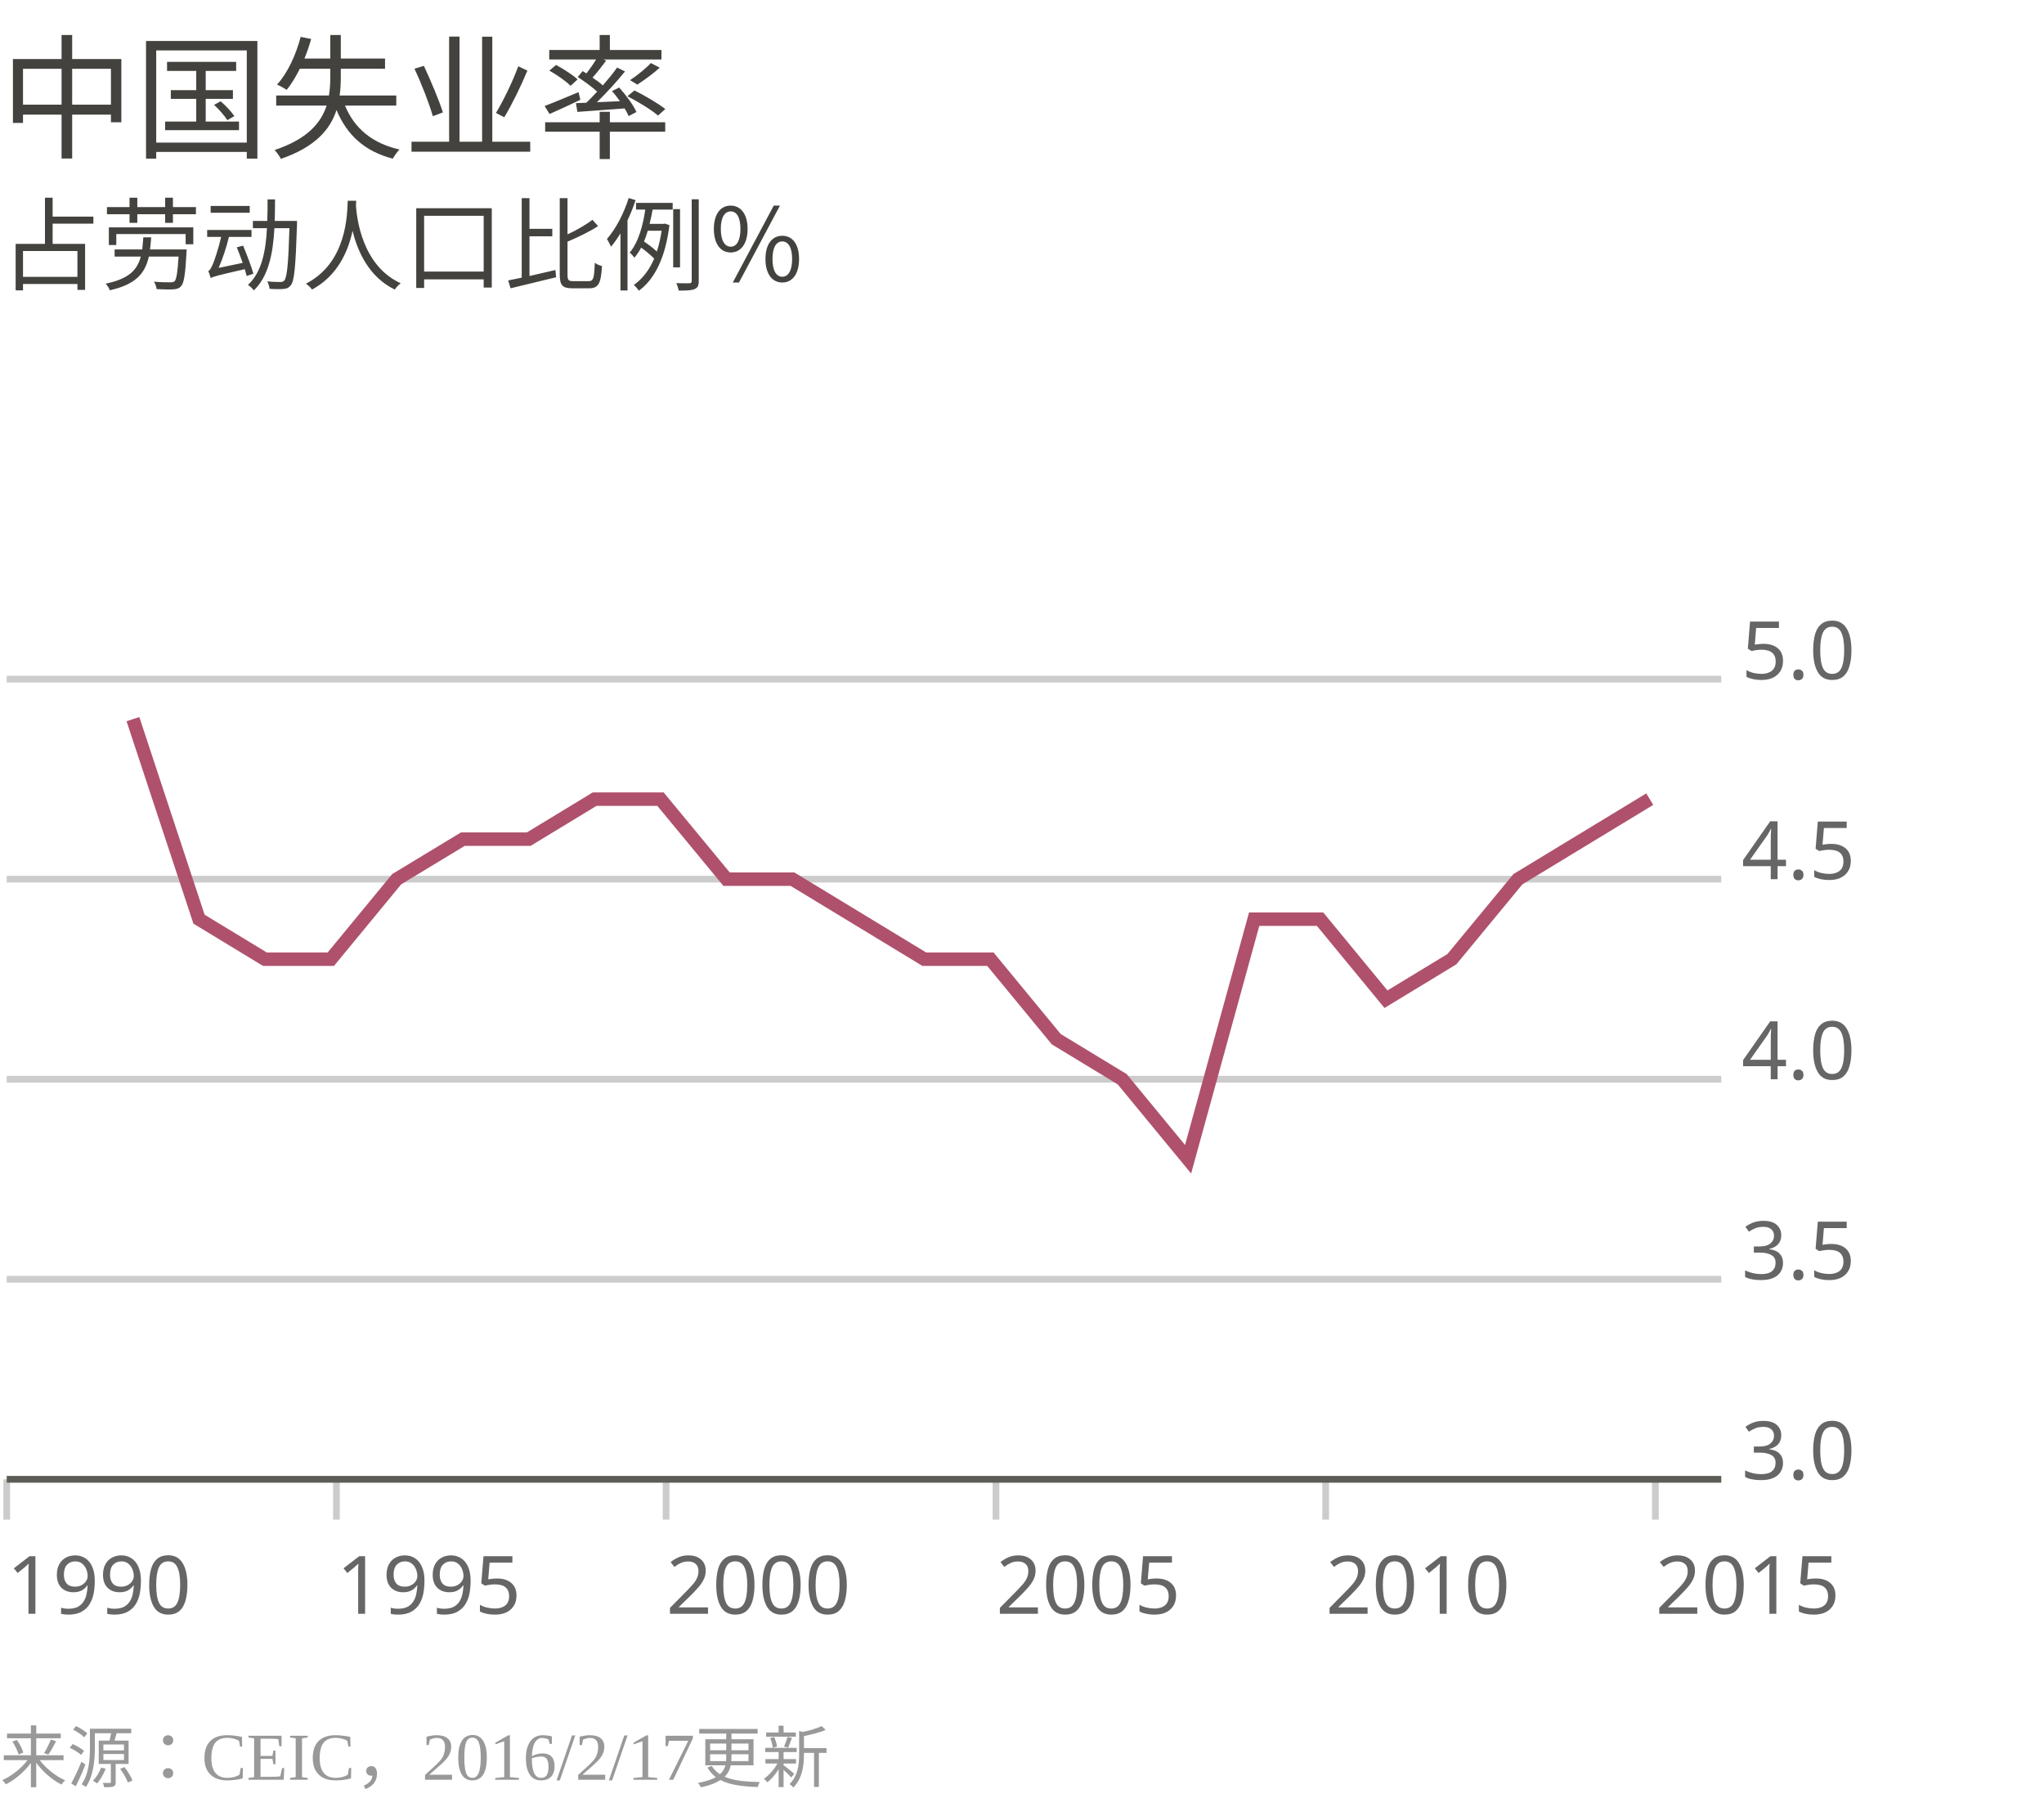
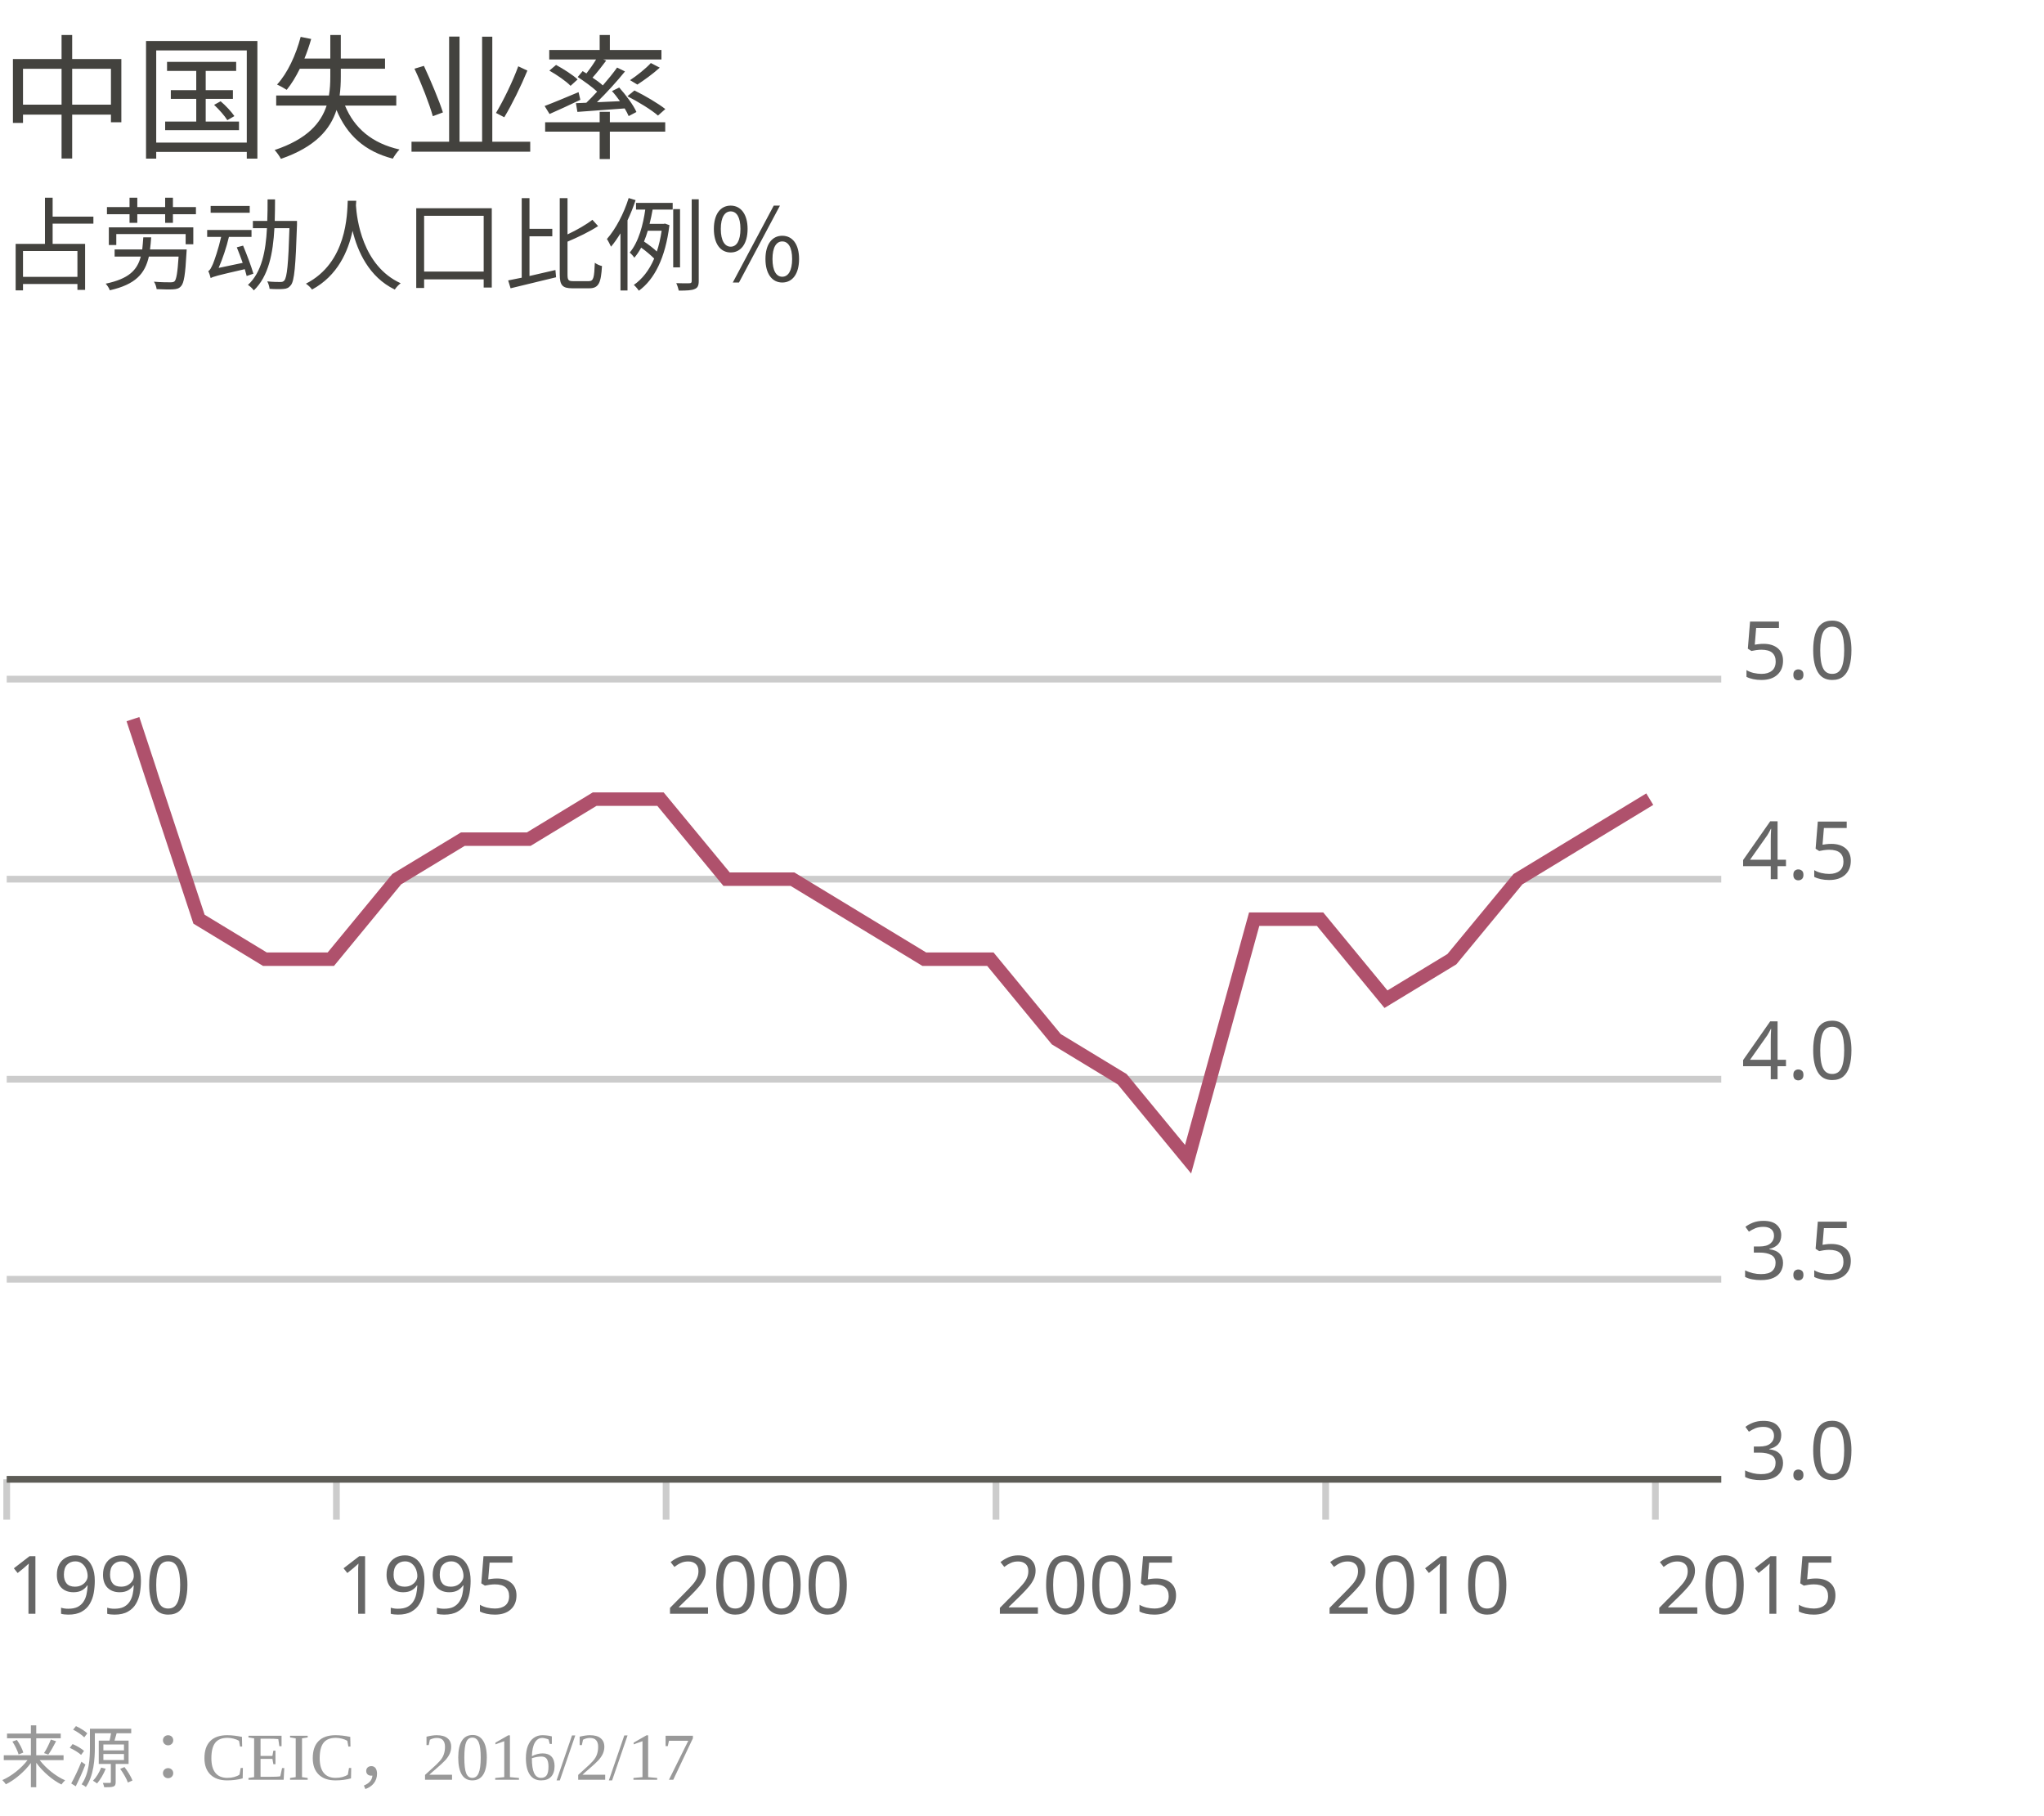
<svg xmlns="http://www.w3.org/2000/svg" viewBox="0 0 304 270">
  <text class="chart-title" fill="#43423e" font-size="20" y="22">中国失业率</text>
  <text class="chart-subtitle" fill="#43423e" font-size="15" y="42">占劳动人口比例％</text>
-   <text class="chart-source" font-size="10" fill-opacity="0.4" y="265">来源：CEIC，2016/2/17更新</text>
+   <text class="chart-source" font-size="10" fill-opacity="0.4" y="265">来源：CEIC，2016/2/17</text>
  <g transform="translate(1,100)">
    <g transform="translate(0,120)" class="x axis">
      <g class="tick" style="" transform="translate(0,0)">
        <line y2="6" x2="0" fill="none" stroke="#000" stroke-opacity="0.2" />
        <text dy="0" style="" y="20" x="0" font-family="MetricWeb,sans-serif" fill-opacity="0.6" font-size="12" text-anchor="start">1990</text>
      </g>
      <g class="tick" style="" transform="translate(49.03433,0)">
        <line y2="6" x2="0" fill="none" stroke="#000" stroke-opacity="0.2" />
        <text dy="0" style="" y="20" x="0" font-family="MetricWeb,sans-serif" fill-opacity="0.6" font-size="12" text-anchor="start">1995</text>
      </g>
      <g class="tick" style="" transform="translate(98.06866,0)">
        <line y2="6" x2="0" fill="none" stroke="#000" stroke-opacity="0.2" />
        <text dy="0" style="" y="20" x="0" font-family="MetricWeb,sans-serif" fill-opacity="0.6" font-size="12" text-anchor="start">2000</text>
      </g>
      <g class="tick" style="" transform="translate(147.1298,0)">
        <line y2="6" x2="0" fill="none" stroke="#000" stroke-opacity="0.2" />
        <text dy="0" style="" y="20" x="0" font-family="MetricWeb,sans-serif" fill-opacity="0.6" font-size="12" text-anchor="start">2005</text>
      </g>
      <g class="tick" style="" transform="translate(196.1642,0)">
        <line y2="6" x2="0" fill="none" stroke="#000" stroke-opacity="0.2" />
        <text dy="0" style="" y="20" x="0" font-family="MetricWeb,sans-serif" fill-opacity="0.6" font-size="12" text-anchor="start">2010</text>
      </g>
      <g class="tick" style="" transform="translate(245.1985,0)">
        <line y2="6" x2="0" fill="none" stroke="#000" stroke-opacity="0.2" />
        <text dy="0" style="" y="20" x="0" font-family="MetricWeb,sans-serif" fill-opacity="0.6" font-size="12" text-anchor="start">2015</text>
      </g>
      <path class="domain" d="M0,0V0H255V0" fill="none" stroke="#74736c" />
    </g>
    <g transform="translate(255,0)" class="y axis">
      <g class="tick" style="" transform="translate(0,120)">
        <line x2="-255" y2="0" fill="none" stroke="#000" stroke-opacity="0.2" />
        <text dy="0" style="text-anchor: start;" x="3" y="0" font-family="MetricWeb,sans-serif" fill-opacity="0.6" font-size="12">3.0</text>
      </g>
      <g class="tick" style="" transform="translate(0,90.25)">
        <line x2="-255" y2="0" fill="none" stroke="#000" stroke-opacity="0.2" />
        <text dy="0" style="text-anchor: start;" x="3" y="0" font-family="MetricWeb,sans-serif" fill-opacity="0.6" font-size="12">3.5</text>
      </g>
      <g class="tick" style="" transform="translate(0,60.5)">
        <line x2="-255" y2="0" fill="none" stroke="#000" stroke-opacity="0.2" />
        <text dy="0" style="text-anchor: start;" x="3" y="0" font-family="MetricWeb,sans-serif" fill-opacity="0.6" font-size="12">4.0</text>
      </g>
      <g class="tick" style="" transform="translate(0,30.75)">
        <line x2="-255" y2="0" fill="none" stroke="#000" stroke-opacity="0.2" />
        <text dy="0" style="text-anchor: start;" x="3" y="0" font-family="MetricWeb,sans-serif" fill-opacity="0.6" font-size="12">4.5</text>
      </g>
      <g class="tick" style="" transform="translate(0,1)">
        <line x2="-255" y2="0" fill="none" stroke="#000" stroke-opacity="0.2" />
        <text dy="0" style="text-anchor: start;" x="3" y="0" font-family="MetricWeb,sans-serif" fill-opacity="0.6" font-size="12">5.0</text>
      </g>
      <path class="domain" d="M-255,1H0V120H-255" fill="none" stroke="#000" stroke-opacity="0" />
    </g>
    <g>
      <path d="M18.771,6.95L28.599,36.7L38.4,42.65L48.202,42.65L58.003,30.75L67.832,24.8L77.633,24.8L87.435,18.85L97.236,18.85L107.065,30.75L116.866,30.75L126.668,36.7L136.469,42.65L146.297,42.65L156.099,54.55L165.9,60.5L175.702,72.4L185.53,36.7L195.332,36.7L205.133,48.6L214.935,42.65L224.763,30.75L234.565,24.8L244.366,18.85" stroke-width="2" fill="none" stroke="#af516c" />
    </g>
  </g>
</svg>
